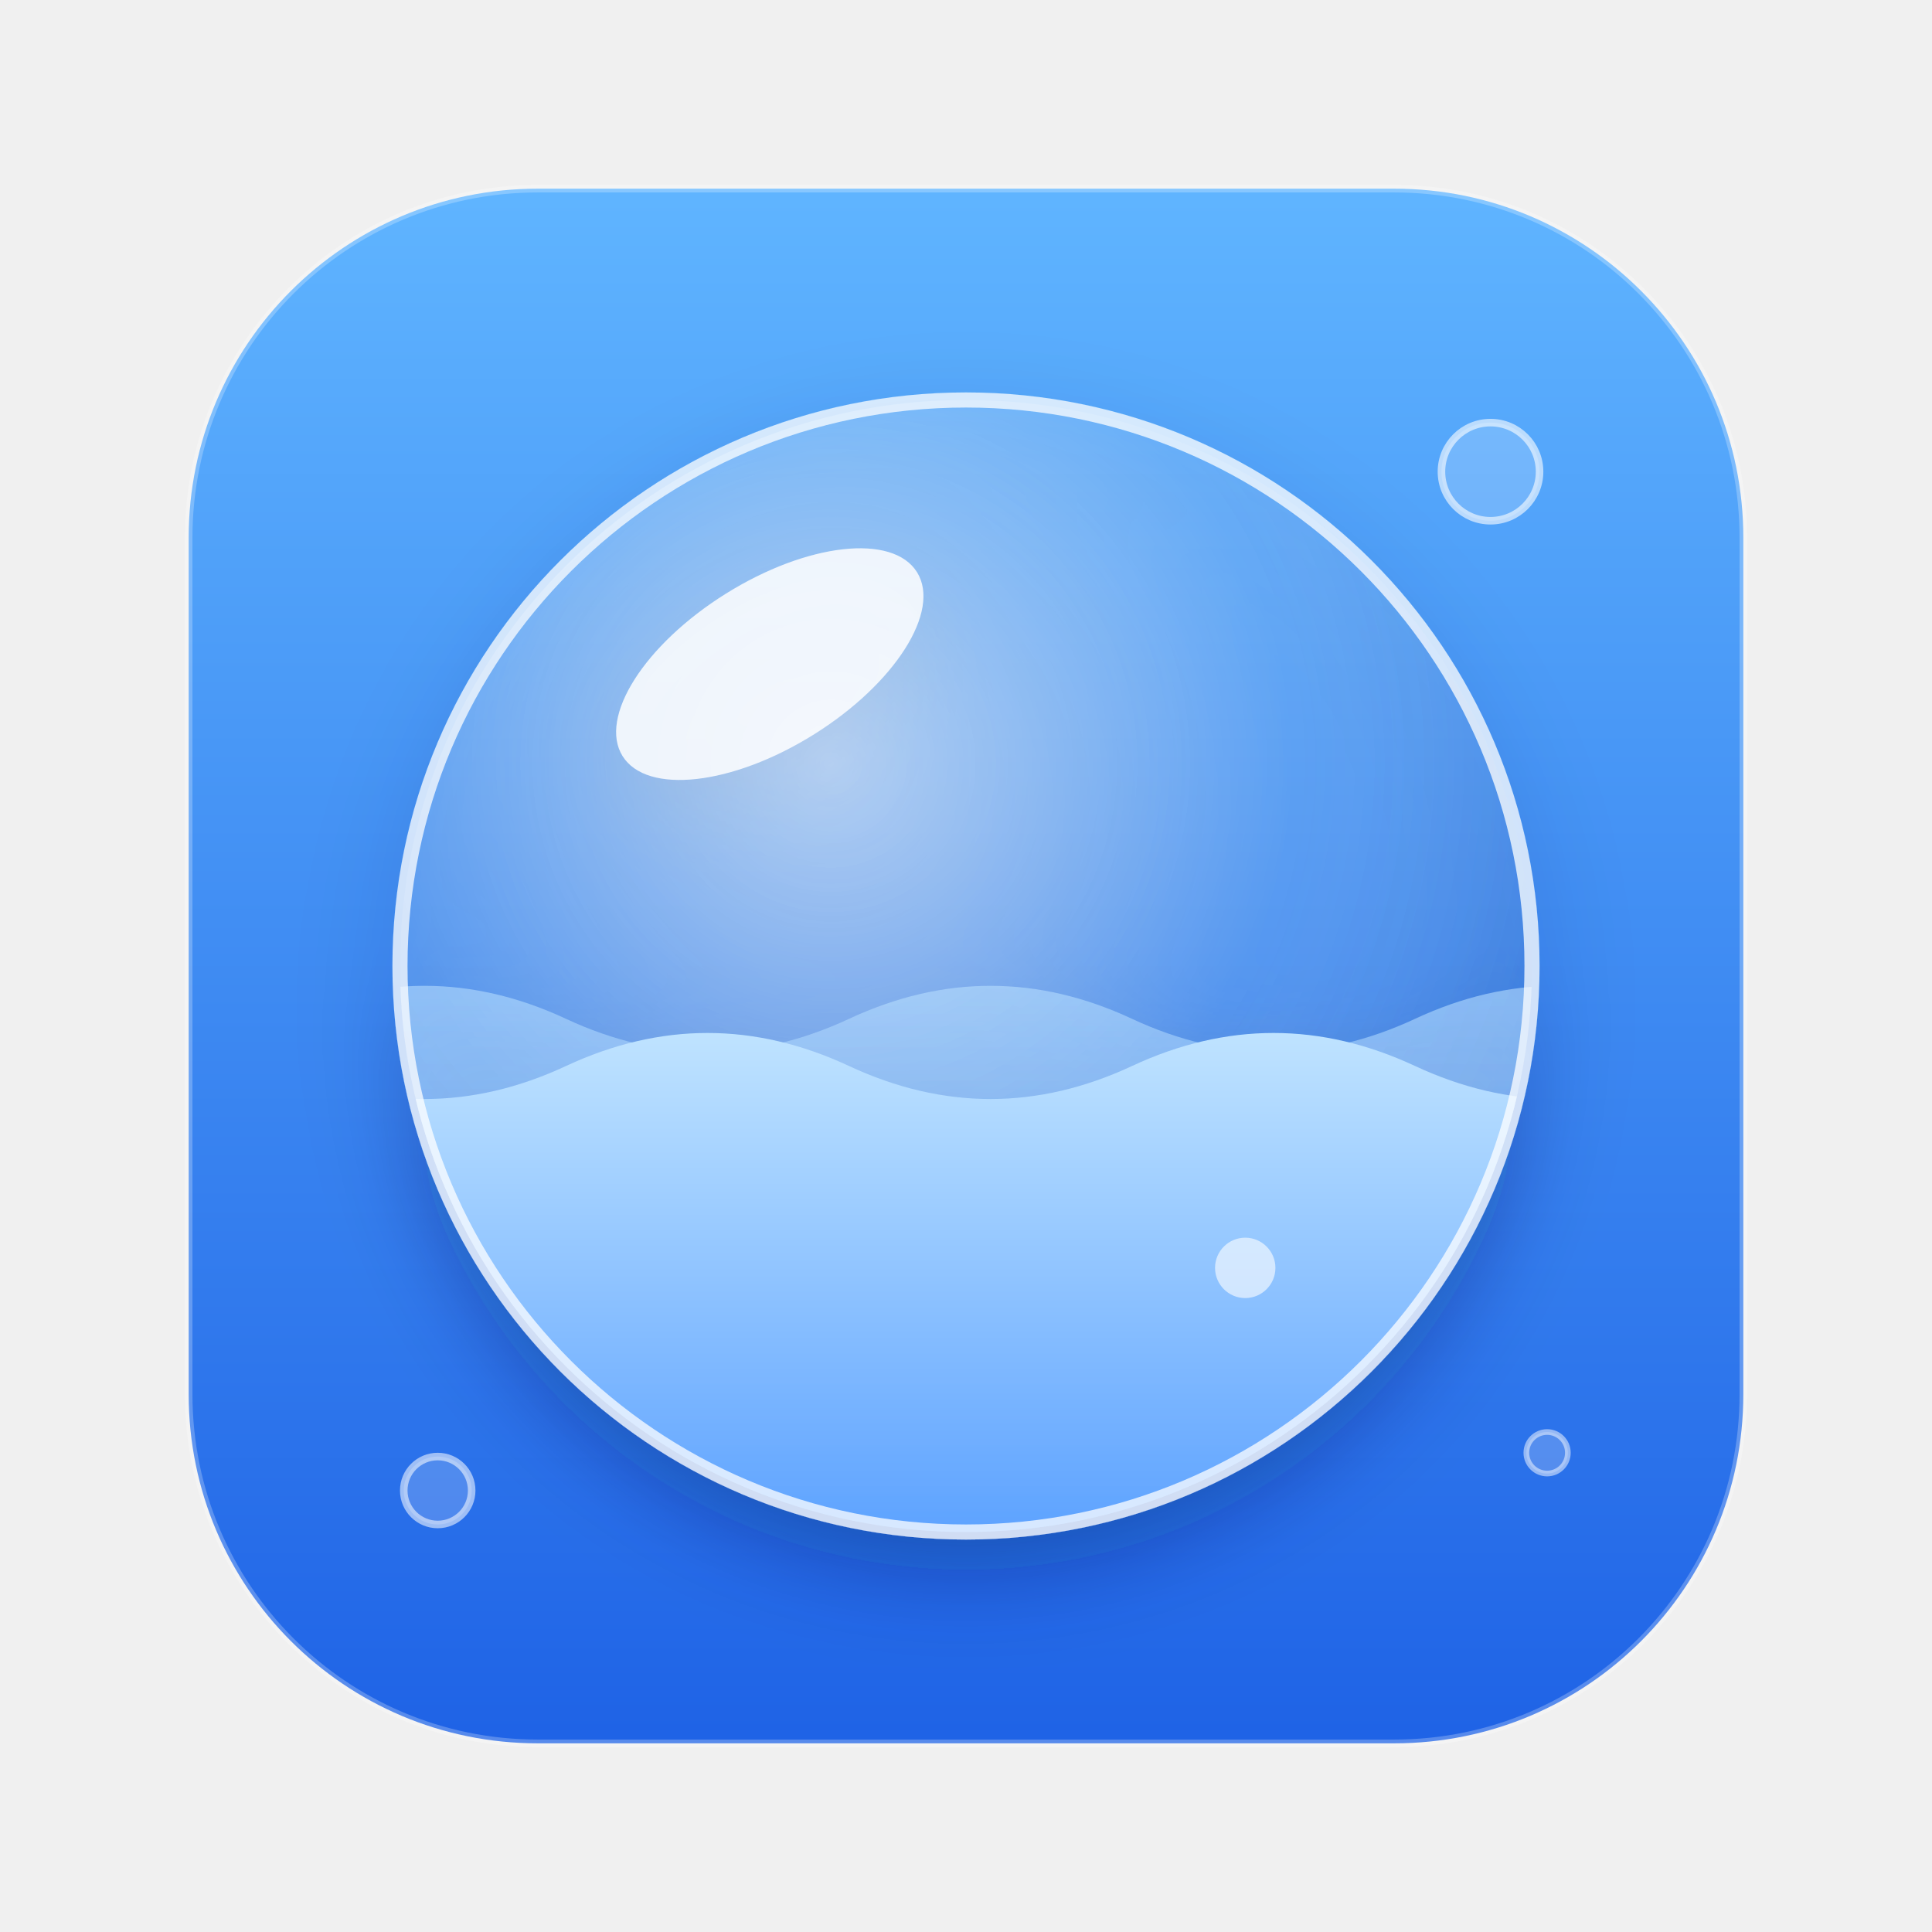
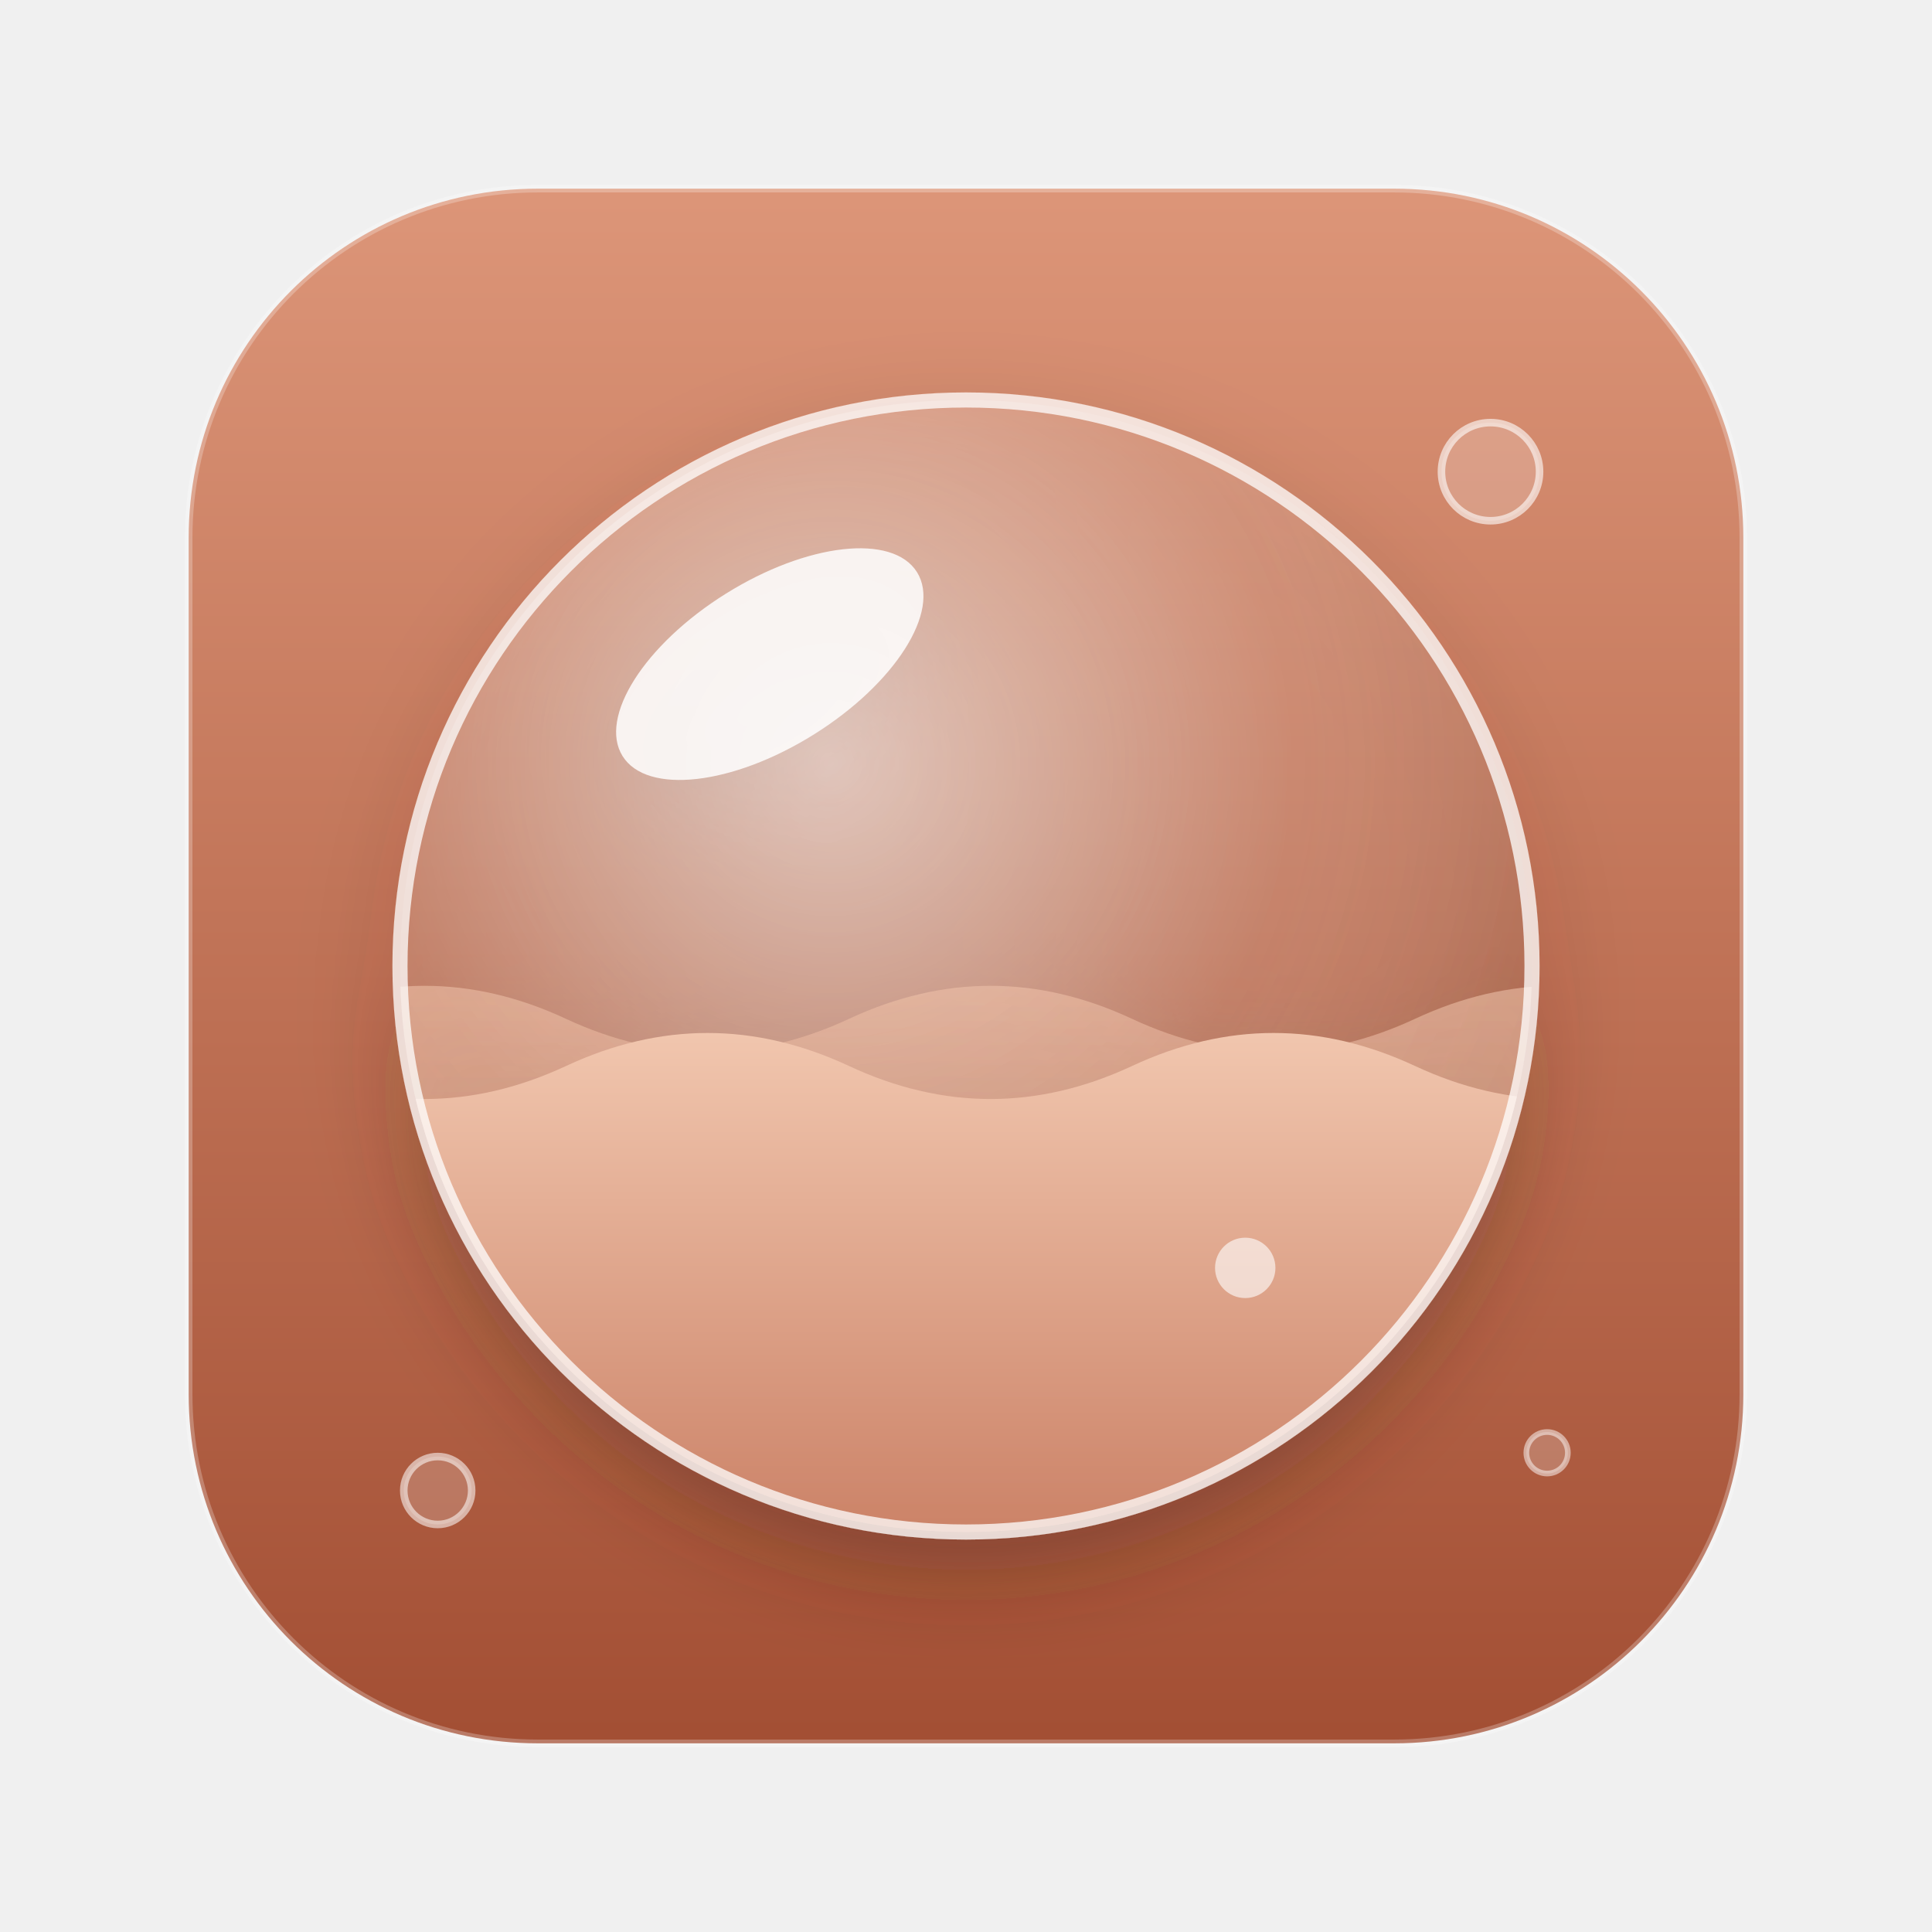
<svg xmlns="http://www.w3.org/2000/svg" width="1024" height="1024" viewBox="0 0 1024 1024">
  <defs>
    <linearGradient id="bg" x1="0" y1="0" x2="0" y2="1">
-       <stop offset="0" stop-color="#5fb4ff" />
-       <stop offset="1" stop-color="#1f63e6" />
+       <stop offset="0" stop-color="#dc9578" />
+       <stop offset="1" stop-color="#a34f34" />
    </linearGradient>
    <radialGradient id="glass" cx="38%" cy="32%" r="75%">
      <stop offset="0" stop-color="#ffffff" stop-opacity="0.55" />
      <stop offset="0.55" stop-color="#ffffff" stop-opacity="0.10" />
-       <stop offset="1" stop-color="#0b3fa8" stop-opacity="0.25" />
+       <stop offset="1" stop-color="#733820" stop-opacity="0.25" />
    </radialGradient>
    <linearGradient id="water" x1="0" y1="0" x2="0" y2="1">
-       <stop offset="0" stop-color="#bfe3ff" />
-       <stop offset="1" stop-color="#3d8dff" />
+       <stop offset="0" stop-color="#f1c6ae" />
+       <stop offset="1" stop-color="#bf6c50" />
    </linearGradient>
    <clipPath id="ball">
      <circle cx="512" cy="512" r="300" />
    </clipPath>
    <filter id="shadow" x="-20%" y="-20%" width="140%" height="140%">
-       <feDropShadow dx="0" dy="18" stdDeviation="24" flood-color="#06215e" flood-opacity="0.35" />
+       <feDropShadow dx="0" dy="18" stdDeviation="24" flood-color="#47291f" flood-opacity="0.35" />
    </filter>
  </defs>
  <rect x="100" y="100" width="824" height="824" rx="185" fill="url(#bg)" />
  <rect x="100" y="100" width="824" height="824" rx="185" fill="none" stroke="#ffffff" stroke-opacity="0.25" stroke-width="4" />
  <g filter="url(#shadow)">
    <circle cx="512" cy="512" r="300" fill="url(#glass)" />
    <g clip-path="url(#ball)">
      <path d="M150 540 Q 225 505 300 540 T 450 540 T 600 540 T 750 540 T 900 540 V 900 H 150 Z" fill="url(#water)" opacity="0.55" />
      <path d="M150 565 Q 225 600 300 565 T 450 565 T 600 565 T 750 565 T 900 565 V 900 H 150 Z" fill="url(#water)" />
    </g>
    <circle cx="512" cy="512" r="300" fill="none" stroke="#ffffff" stroke-opacity="0.75" stroke-width="8" />
    <ellipse cx="408" cy="352" rx="92" ry="44" transform="rotate(-32 408 352)" fill="#ffffff" opacity="0.85" />
    <circle cx="660" cy="672" r="16" fill="#ffffff" opacity="0.6" />
  </g>
  <circle cx="790" cy="250" r="26" fill="#ffffff" fill-opacity="0.18" stroke="#ffffff" stroke-opacity="0.6" stroke-width="4" />
  <circle cx="232" cy="790" r="18" fill="#ffffff" fill-opacity="0.18" stroke="#ffffff" stroke-opacity="0.55" stroke-width="4" />
  <circle cx="820" cy="770" r="11" fill="#ffffff" fill-opacity="0.2" stroke="#ffffff" stroke-opacity="0.5" stroke-width="3" />
</svg>
